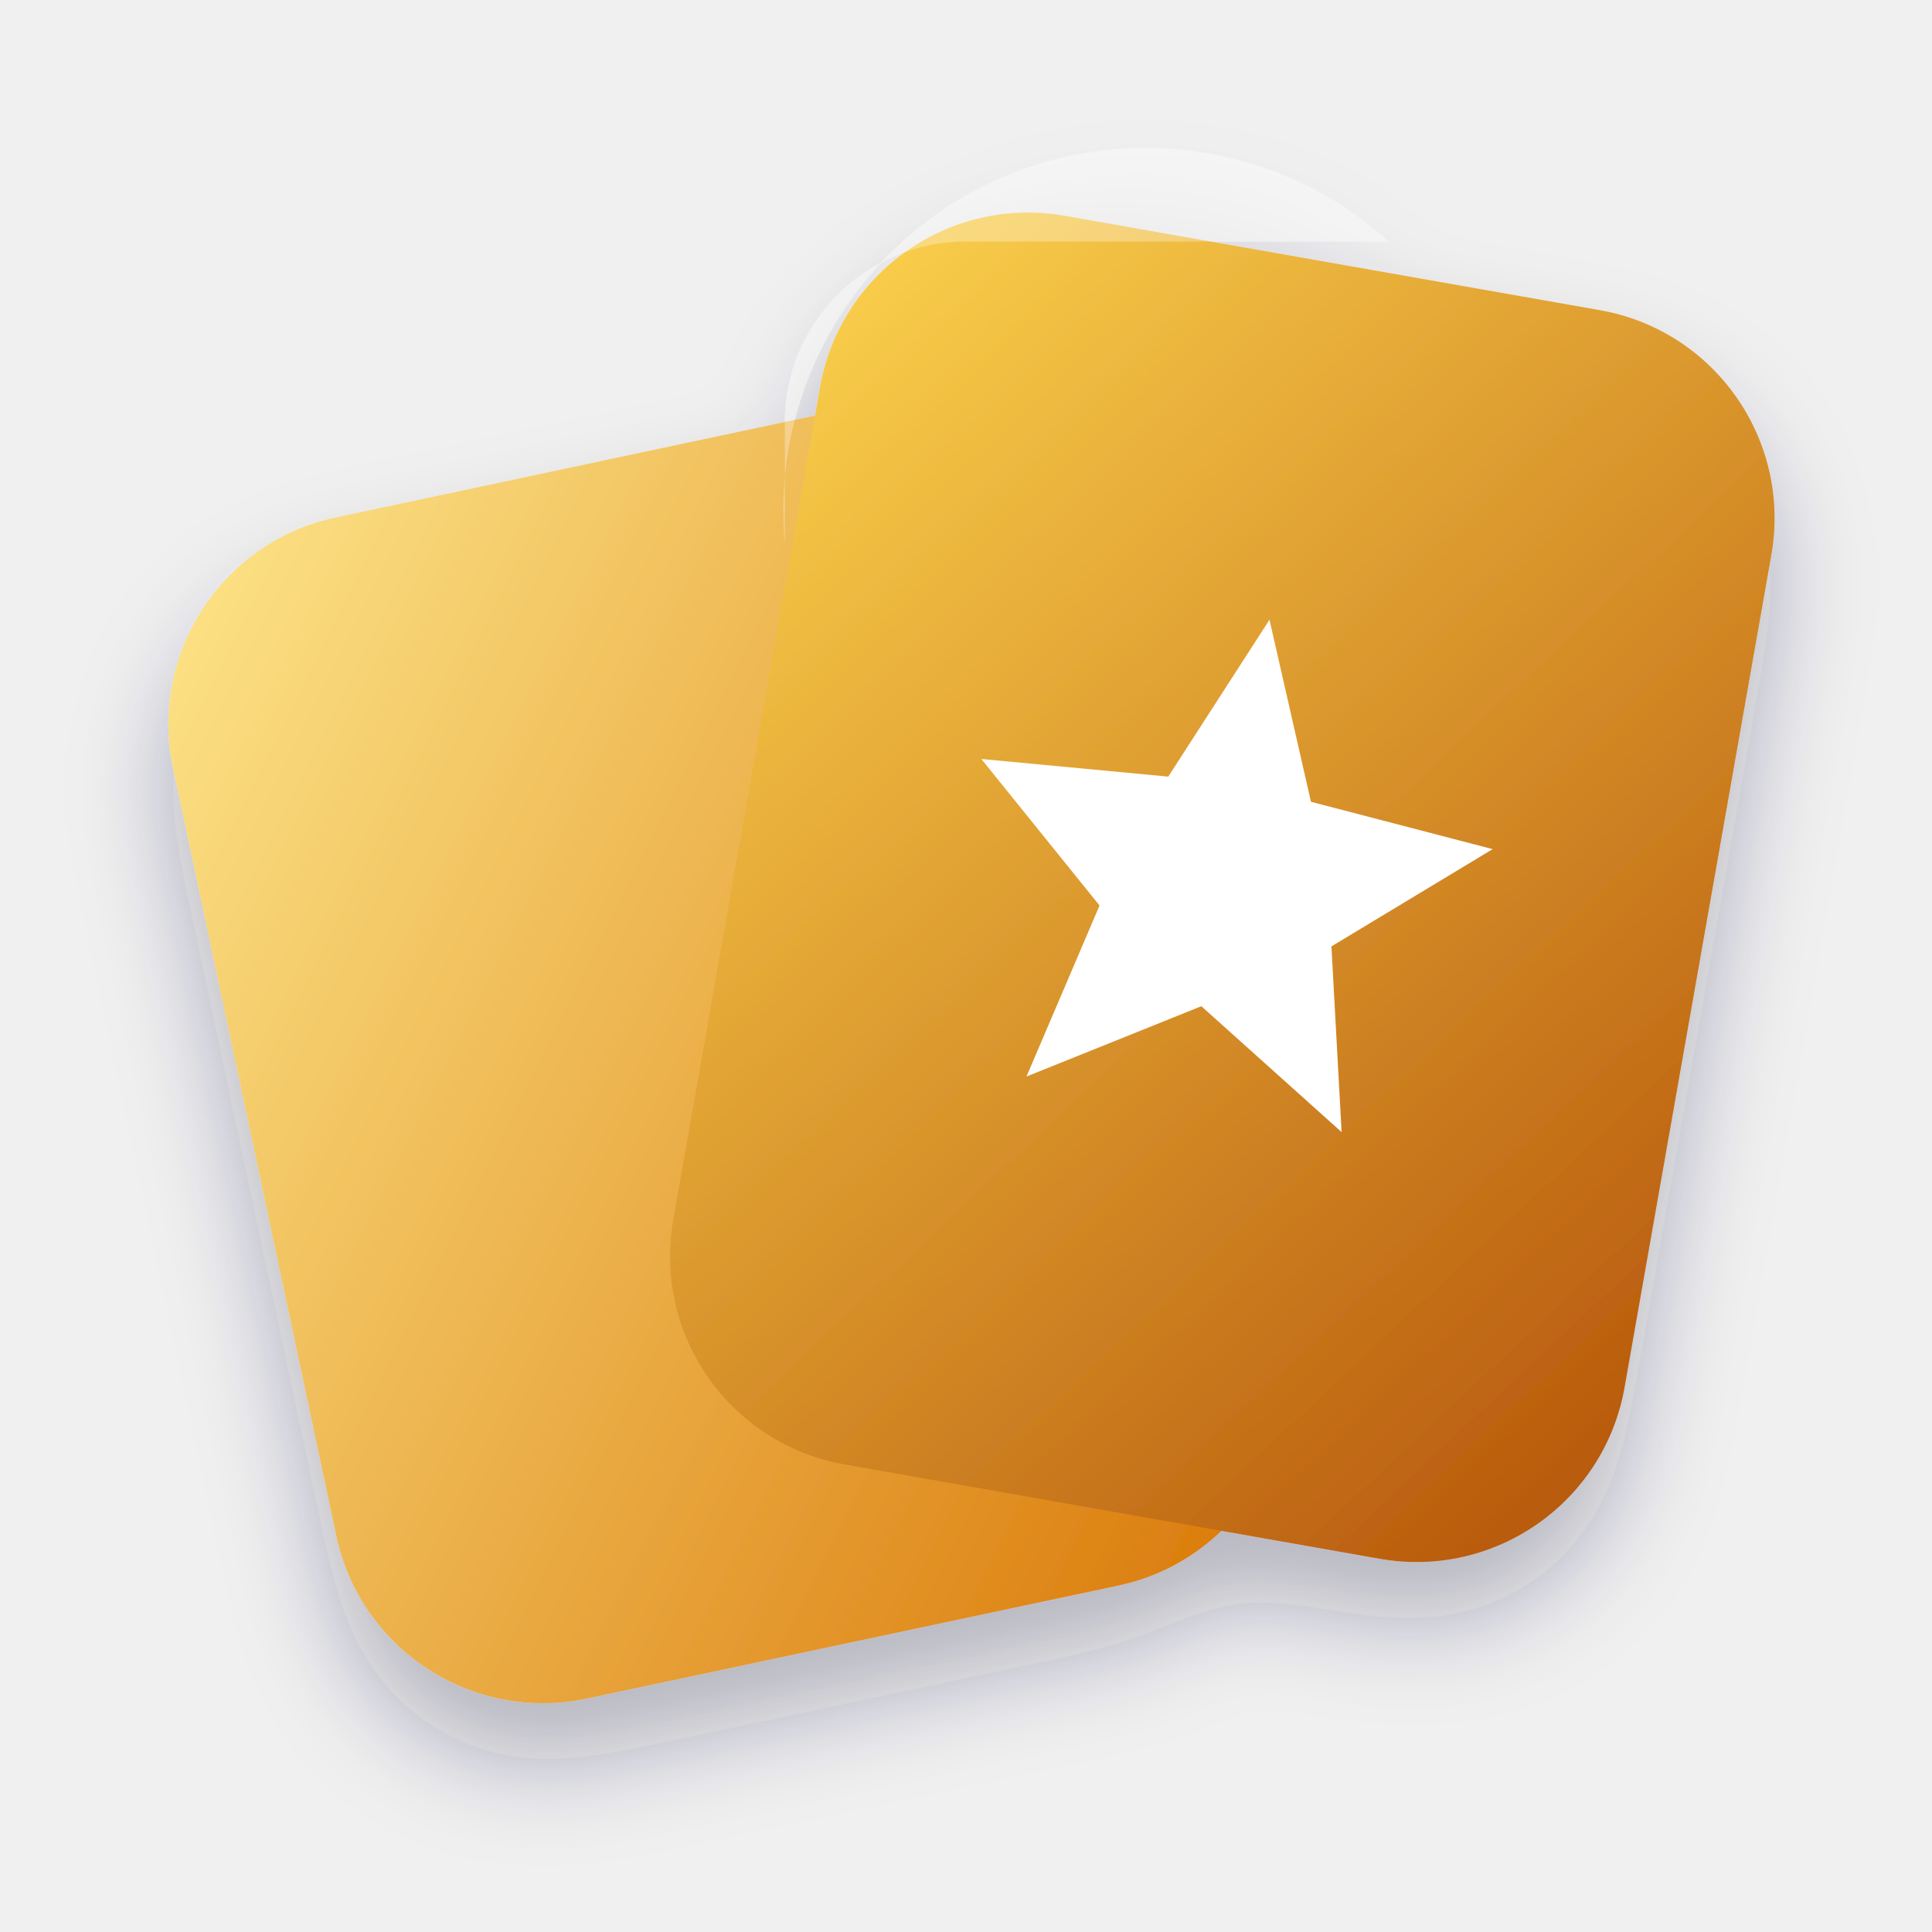
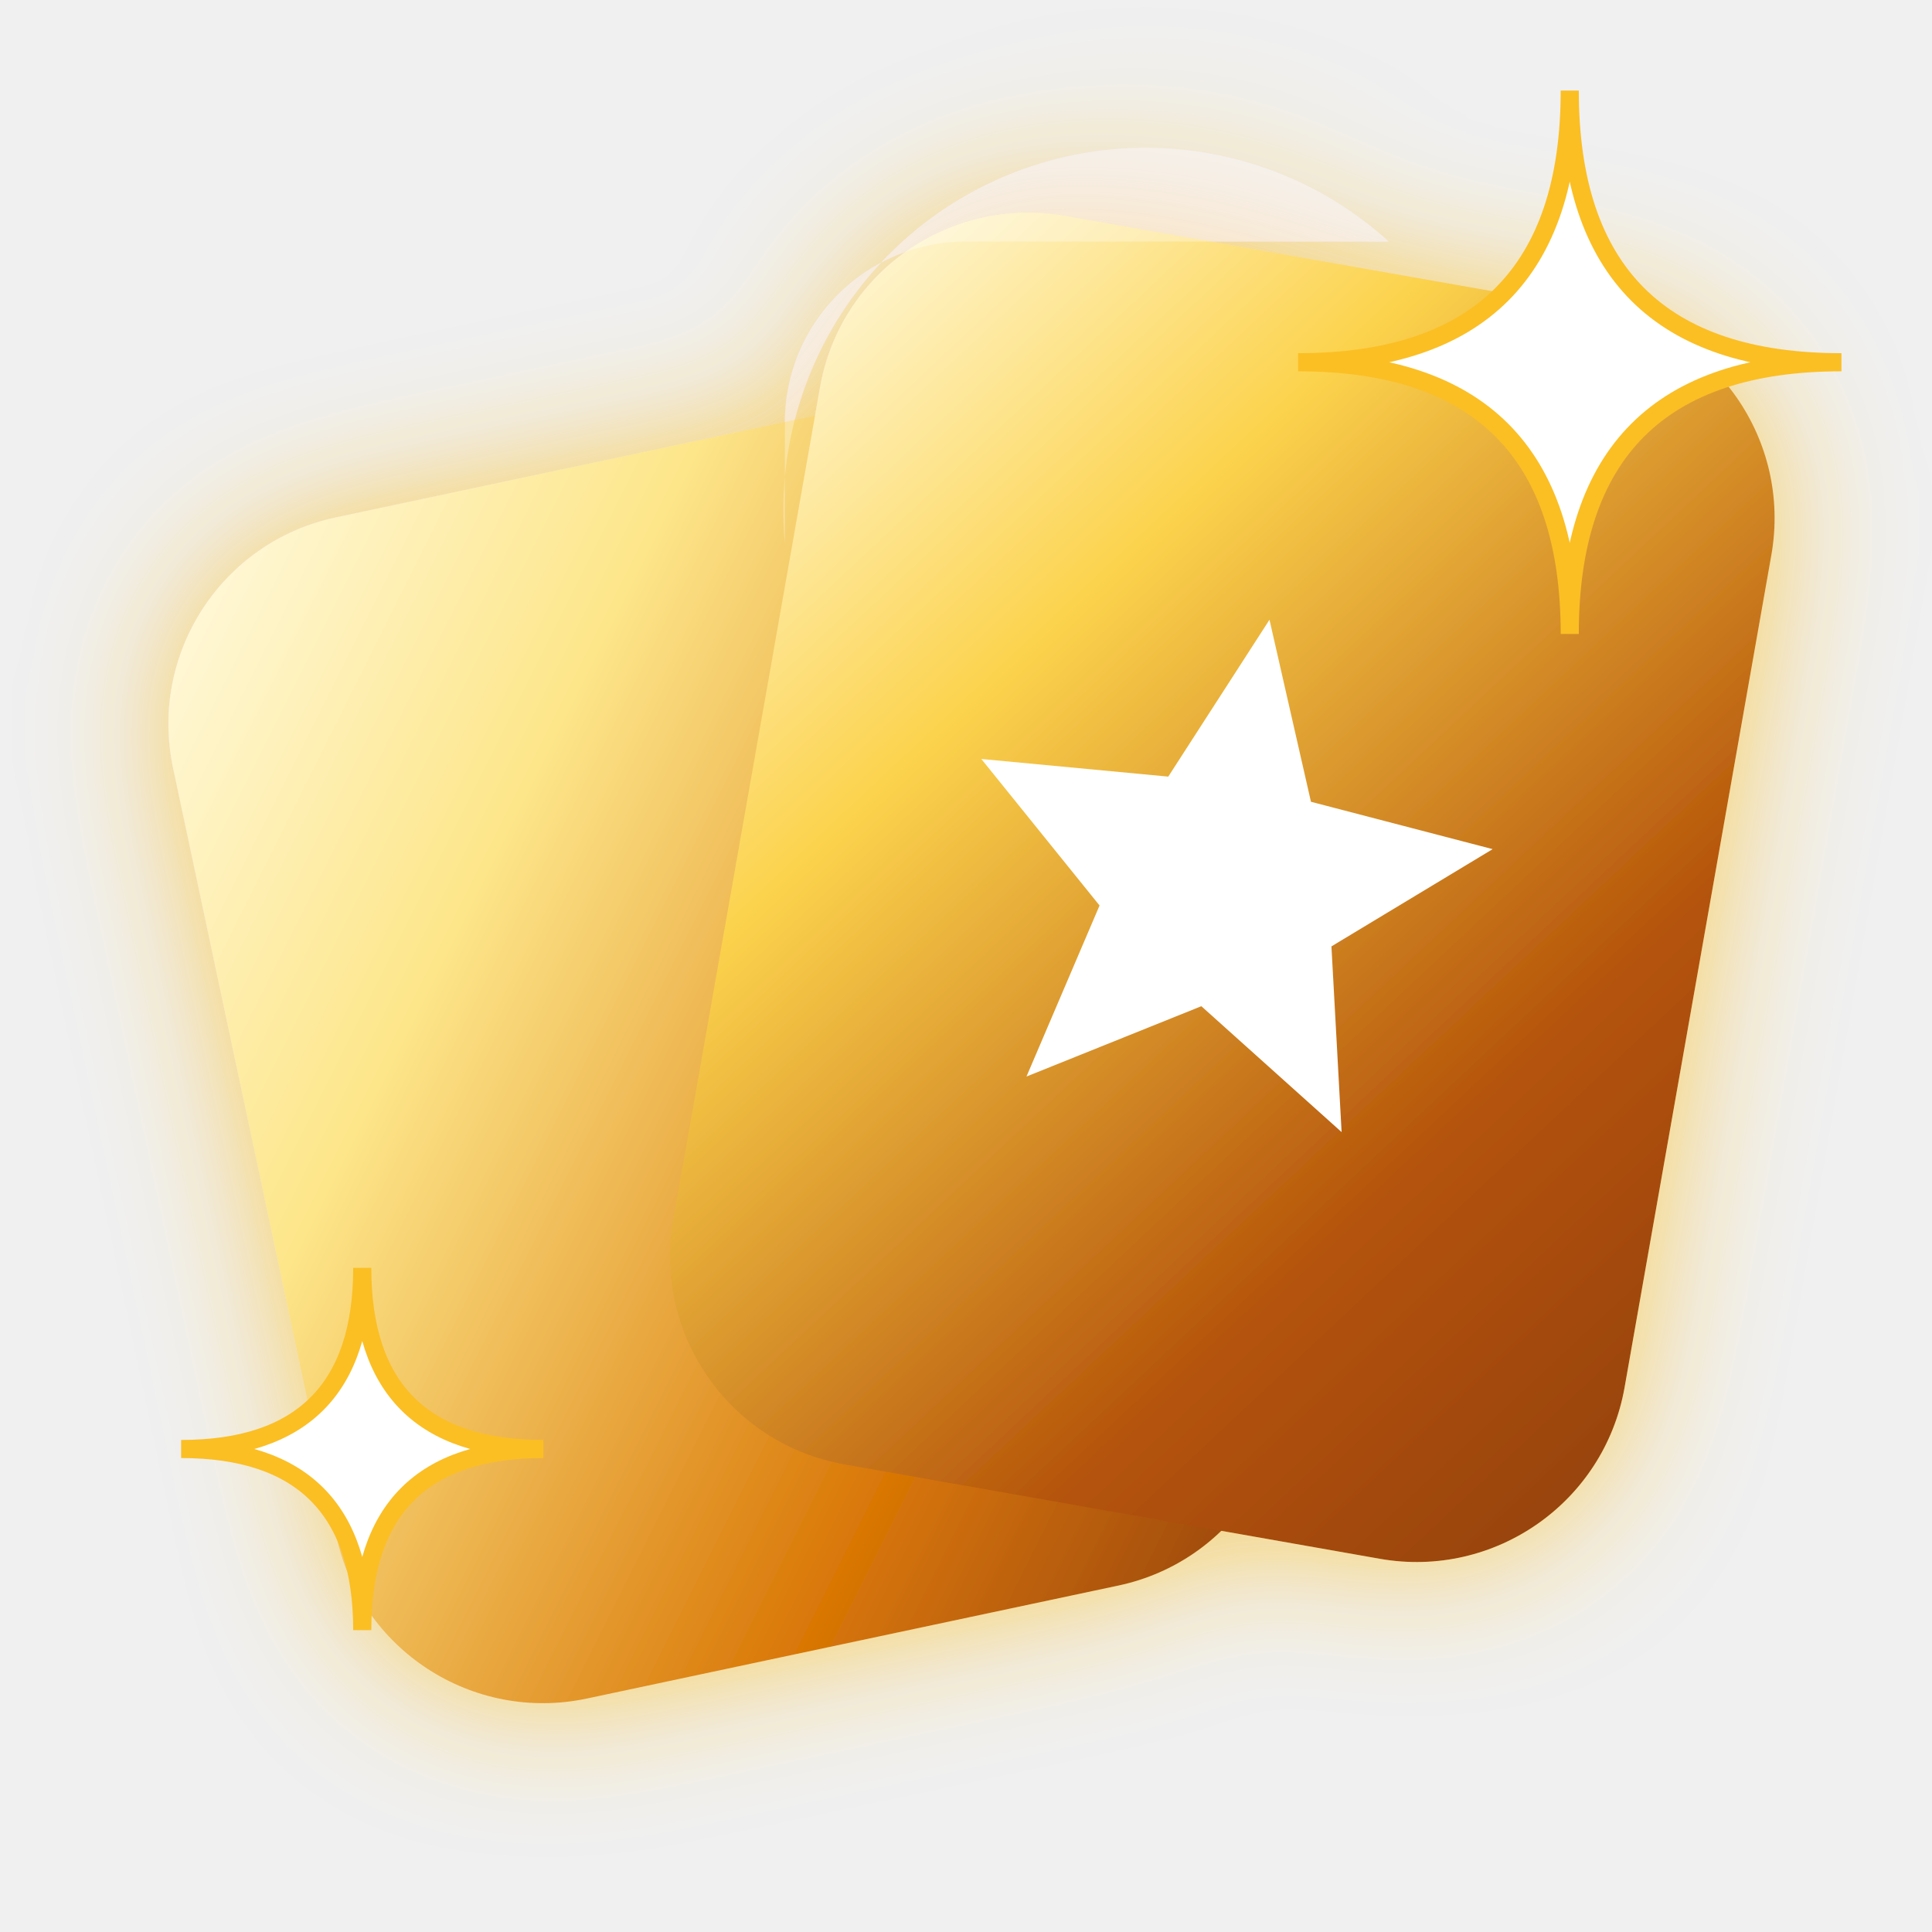
<svg xmlns="http://www.w3.org/2000/svg" viewBox="0 0 64 64" width="64" height="64">
  <defs>
    <filter id="sh" x="-20%" y="-20%" width="140%" height="150%">
      <feDropShadow dx="0" dy="2" stdDeviation="1.6" flood-color="#1e1b4b" flood-opacity=".28" />
+       <feDropShadow dx="0" dy="0" stdDeviation="2.2" flood-color="#fbbf24" flood-opacity=".7" />
    </filter>
    <linearGradient id="g1" x1="0" y1="0" x2="1" y2="1">
-       <stop offset="0" stop-color="#fde68a" />
-       <stop offset="1" stop-color="#d97706" />
+       <stop offset="0" stop-color="#fffbe6" />
+       <stop offset=".3" stop-color="#fde68a" />
+       <stop offset=".72" stop-color="#d97706" />
+       <stop offset="1" stop-color="#92400e" />
    </linearGradient>
    <linearGradient id="g2" x1="0" y1="0" x2="1" y2="1">
-       <stop offset="0" stop-color="#fcd34d" />
-       <stop offset="1" stop-color="#b45309" />
+       <stop offset="0" stop-color="#fffbe6" />
+       <stop offset=".3" stop-color="#fcd34d" />
+       <stop offset=".72" stop-color="#b45309" />
+       <stop offset="1" stop-color="#92400e" />
    </linearGradient>
  </defs>
  <g filter="url(#sh)">
    <g transform="rotate(-12 28 34)">
      <rect x="8" y="14" width="32" height="40" rx="7" fill="url(#g1)" />
    </g>
    <g transform="rotate(10 38 32)">
      <rect x="24" y="8" width="32" height="42" rx="7" fill="url(#g2)" />
      <polygon points="40.0,20.0 42.4,25.7 48.6,26.2 43.9,30.3 45.3,36.3 40.0,33.0 34.7,36.3 36.1,30.3 31.4,26.2 37.6,25.7" fill="#fff" stroke-linejoin="round" />
    </g>
    <path d="M26 14a6 6 0 0 1 6-6h14a12 12 0 0 0-20 10z" fill="#fff" opacity="0.3" />
  </g>
+   <g transform-origin="0 0">
+     <g transform="translate(52 12)">
+       <path d="M0 -9Q0 0 9 0Q0 0 0 9Q0 0 -9 0Q0 0 0 -9z" fill="#fff" stroke="#fbbf24" stroke-width=".6">
+         <animate attributeName="opacity" values="0;1;0" dur="2.4s" begin="0s" repeatCount="indefinite" />
+         <animateTransform attributeName="transform" type="scale" values="0.4;1.25;0.4" dur="2.4s" begin="0s" repeatCount="indefinite" />
+       </path>
+     </g>
+     <g transform="translate(12 48)">
+       <path d="M0 -6Q0 0 6 0Q0 0 0 6Q0 0 -6 0Q0 0 0 -6z" fill="#fff" stroke="#fbbf24" stroke-width=".6">
+         <animate attributeName="opacity" values="0;1;0" dur="2.4s" begin="1.2s" repeatCount="indefinite" />
+         <animateTransform attributeName="transform" type="scale" values="0.4;1.25;0.4" dur="2.4s" begin="1.2s" repeatCount="indefinite" />
+       </path>
+     </g>
+   </g>
</svg>
